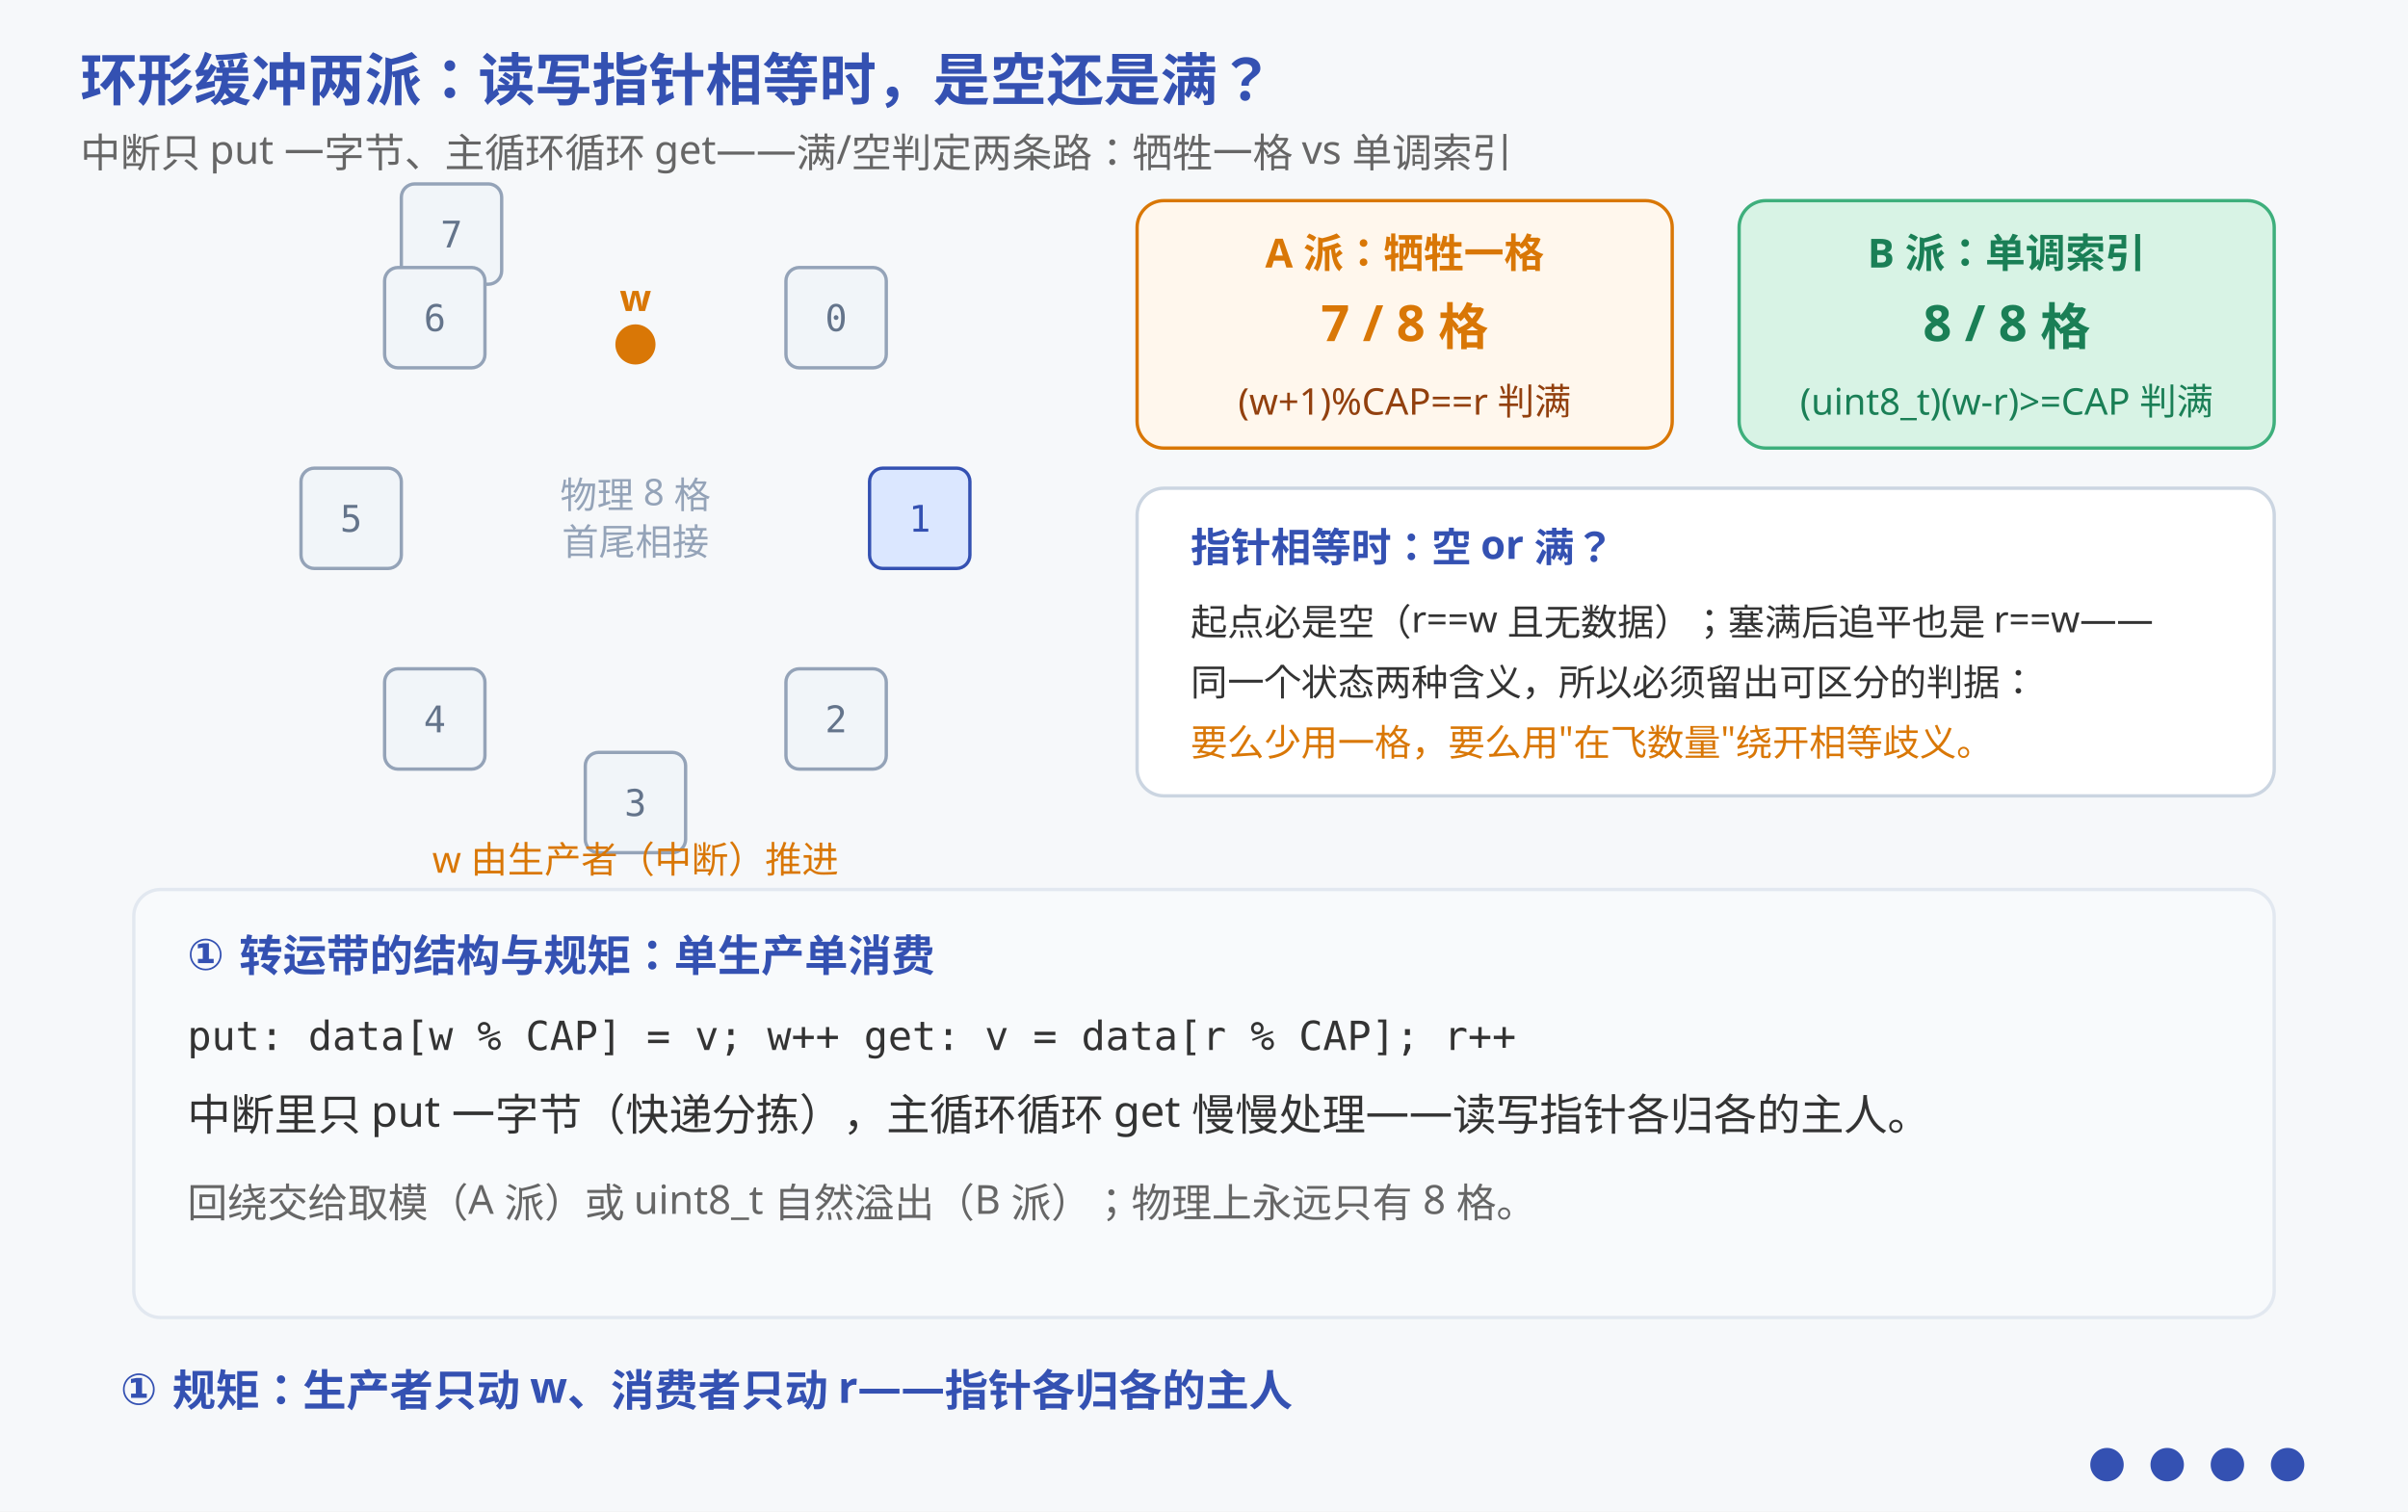
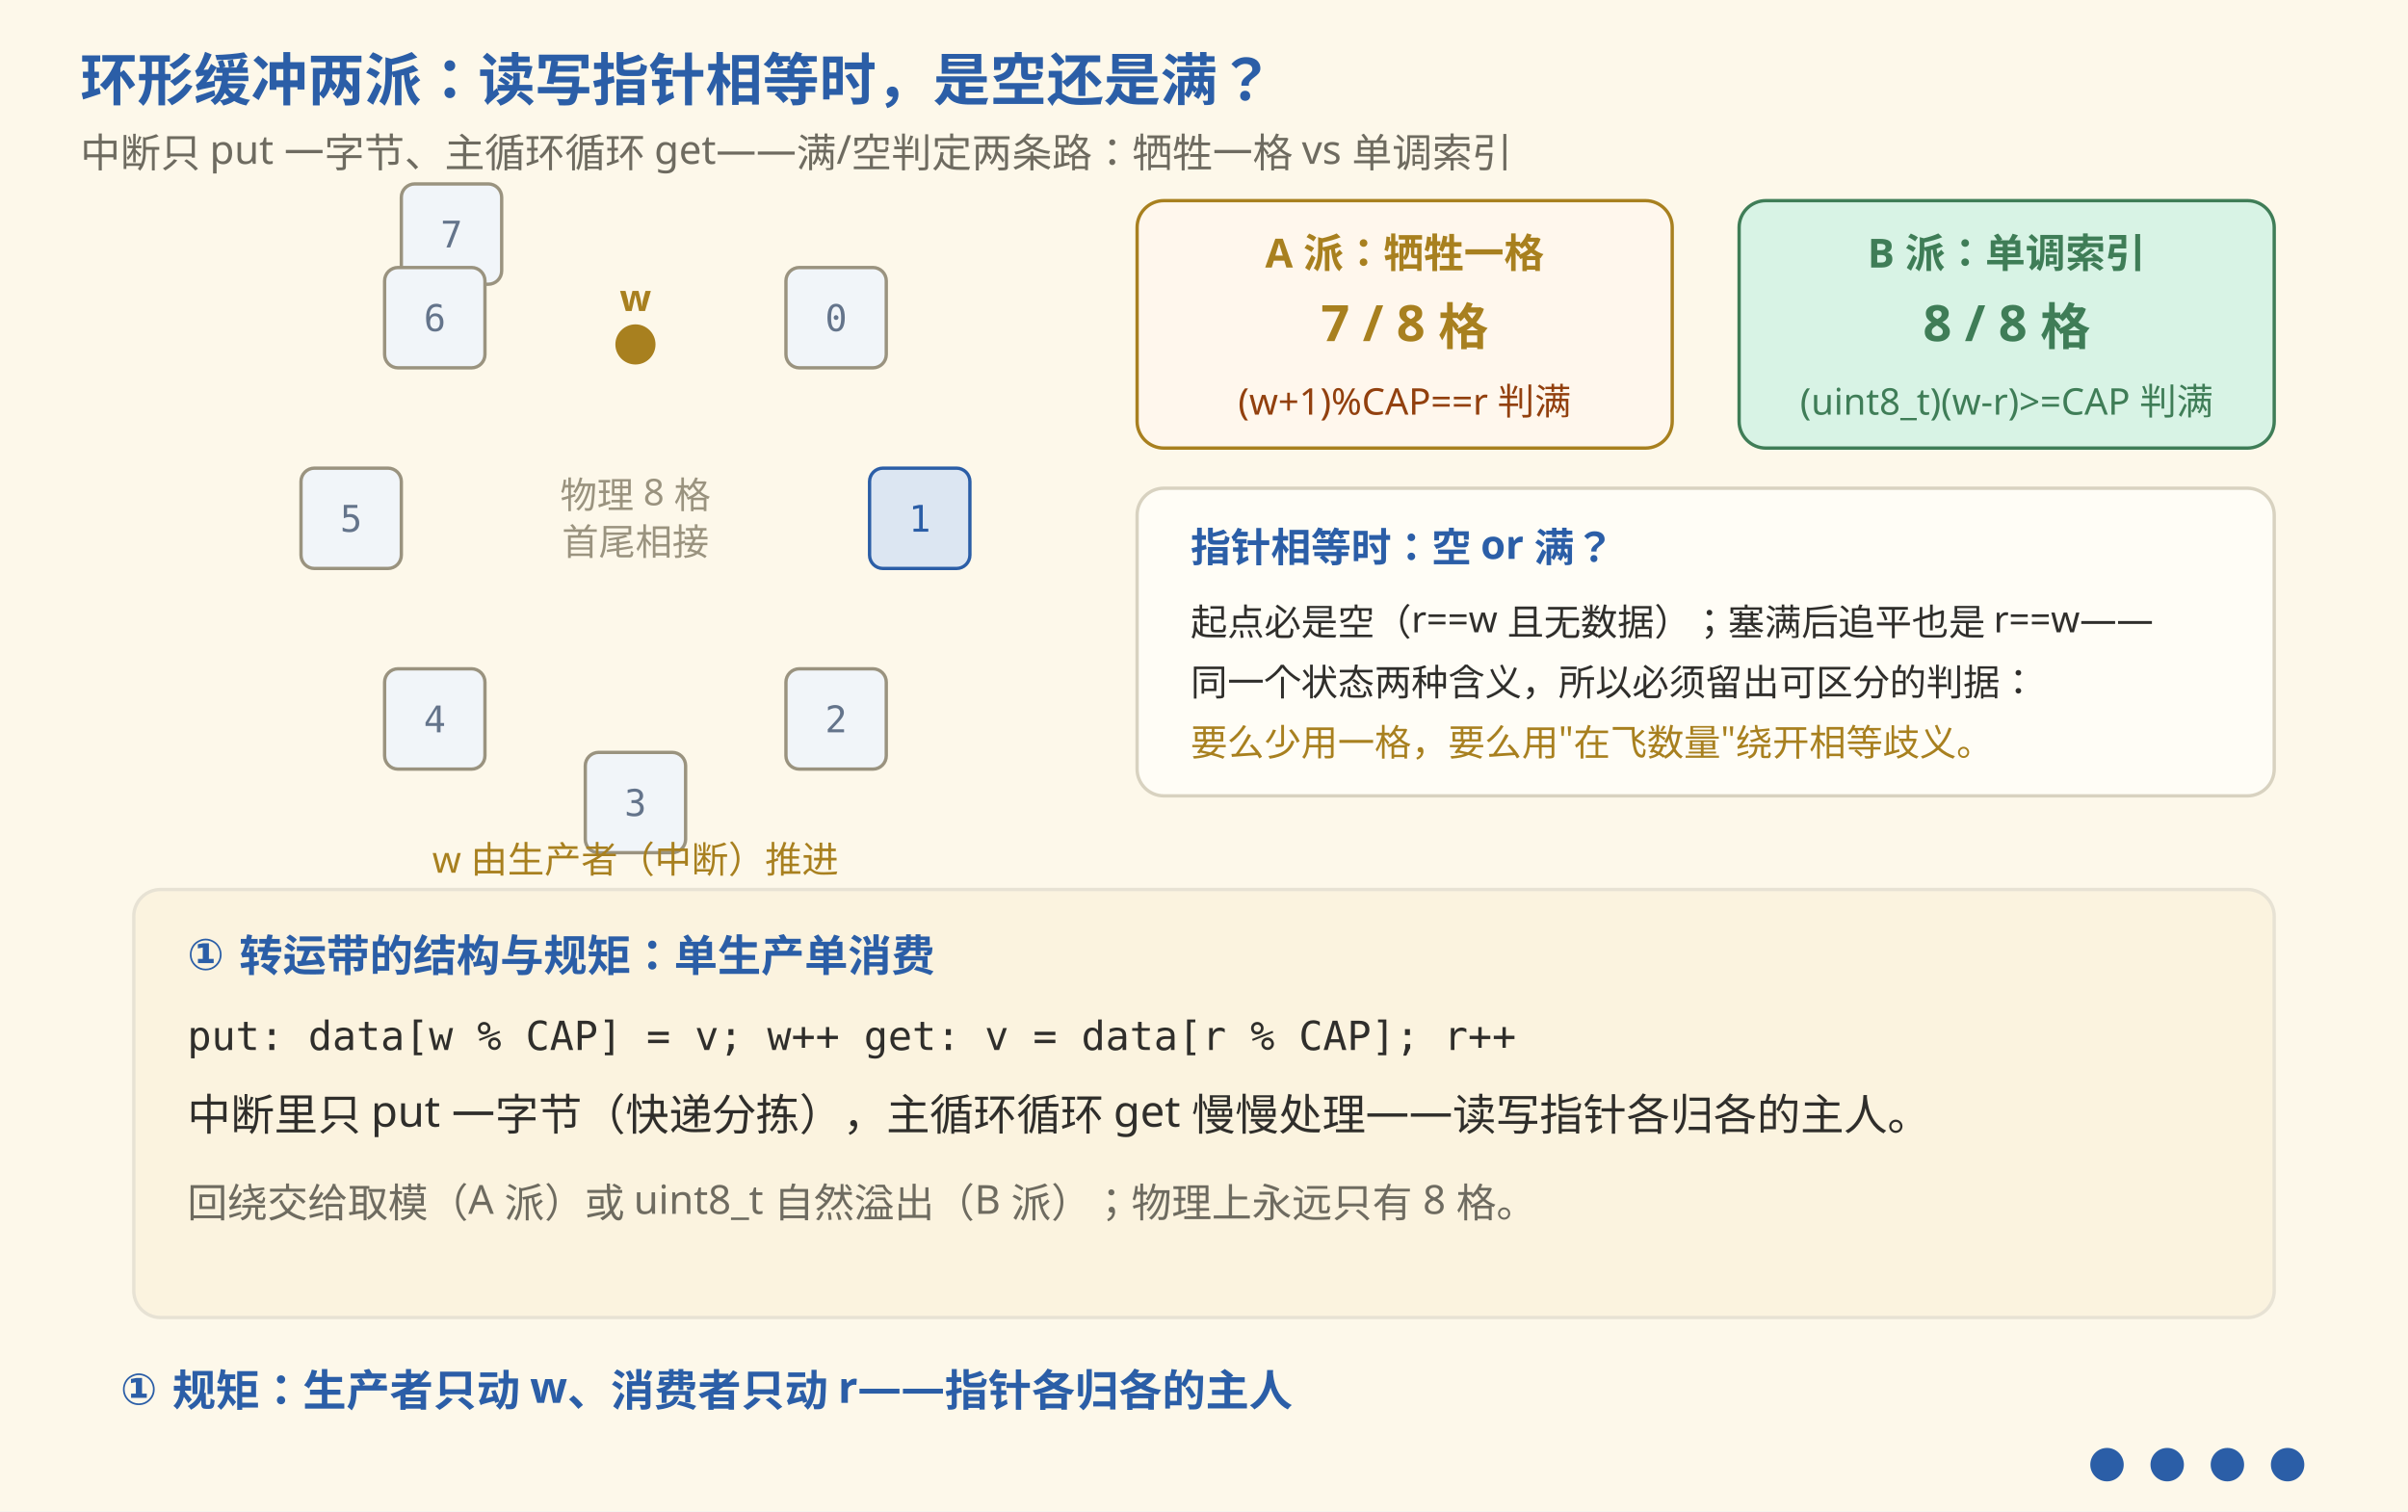
- <svg xmlns="http://www.w3.org/2000/svg" viewBox="0 0 720 452" font-family="'Segoe UI','Microsoft YaHei',sans-serif">
-   <rect width="720" height="452" fill="#f6f8fa" />
-   <text x="24" y="30" font-size="17" font-weight="bold" fill="#3451b2">环形缓冲两派：读写指针相等时，是空还是满？</text>
-   <text x="24" y="50" font-size="12" fill="#666">中断只 put 一字节、主循环循环 get——满/空判定两条路：牺牲一格 vs 单调索引</text>
+ <svg xmlns="http://www.w3.org/2000/svg" viewBox="0 0 720 452" font-family="'Segoe Print','Comic Sans MS','Microsoft YaHei',sans-serif">
+   <rect width="720" height="452" fill="#FDF8EA" />
+   <text x="24" y="30" font-size="17" font-weight="bold" fill="#2B5EA7">环形缓冲两派：读写指针相等时，是空还是满？</text>
+   <text x="24" y="50" font-size="12" fill="#6E6B60">中断只 put 一字节、主循环循环 get——满/空判定两条路：牺牲一格 vs 单调索引</text>
  <g font-size="11" font-family="Consolas,monospace">
-     <rect x="120" y="55" width="30" height="30" rx="4" fill="#f1f5f9" stroke="#94a3b8" />
+     <rect x="120" y="55" width="30" height="30" rx="4" fill="#f1f5f9" stroke="#9A937F" />
    <text x="135" y="74" fill="#64748b" text-anchor="middle">7</text>
-     <rect x="235" y="80" width="30" height="30" rx="4" fill="#f1f5f9" stroke="#94a3b8" />
+     <rect x="235" y="80" width="30" height="30" rx="4" fill="#f1f5f9" stroke="#9A937F" />
    <text x="250" y="99" fill="#64748b" text-anchor="middle">0</text>
-     <rect x="260" y="140" width="30" height="30" rx="4" fill="#dbe7ff" stroke="#3451b2" />
-     <text x="275" y="159" fill="#3451b2" text-anchor="middle">1</text>
-     <rect x="235" y="200" width="30" height="30" rx="4" fill="#f1f5f9" stroke="#94a3b8" />
+     <rect x="260" y="140" width="30" height="30" rx="4" fill="#DCE6F2" stroke="#2B5EA7" />
+     <text x="275" y="159" fill="#2B5EA7" text-anchor="middle">1</text>
+     <rect x="235" y="200" width="30" height="30" rx="4" fill="#f1f5f9" stroke="#9A937F" />
    <text x="250" y="219" fill="#64748b" text-anchor="middle">2</text>
-     <rect x="175" y="225" width="30" height="30" rx="4" fill="#f1f5f9" stroke="#94a3b8" />
+     <rect x="175" y="225" width="30" height="30" rx="4" fill="#f1f5f9" stroke="#9A937F" />
    <text x="190" y="244" fill="#64748b" text-anchor="middle">3</text>
-     <rect x="115" y="200" width="30" height="30" rx="4" fill="#f1f5f9" stroke="#94a3b8" />
+     <rect x="115" y="200" width="30" height="30" rx="4" fill="#f1f5f9" stroke="#9A937F" />
    <text x="130" y="219" fill="#64748b" text-anchor="middle">4</text>
-     <rect x="90" y="140" width="30" height="30" rx="4" fill="#f1f5f9" stroke="#94a3b8" />
+     <rect x="90" y="140" width="30" height="30" rx="4" fill="#f1f5f9" stroke="#9A937F" />
    <text x="105" y="159" fill="#64748b" text-anchor="middle">5</text>
-     <rect x="115" y="80" width="30" height="30" rx="4" fill="#f1f5f9" stroke="#94a3b8" />
+     <rect x="115" y="80" width="30" height="30" rx="4" fill="#f1f5f9" stroke="#9A937F" />
    <text x="130" y="99" fill="#64748b" text-anchor="middle">6</text>
  </g>
  <g transform="translate(190,155)">
    <g>
      <animateTransform attributeName="transform" type="rotate" values="0;360" dur="4s" repeatCount="indefinite" />
-       <circle cx="0" cy="-52" r="6" fill="#d97706" />
-       <text x="0" y="-62" font-size="11" font-weight="bold" fill="#d97706" text-anchor="middle">w</text>
+       <circle cx="0" cy="-52" r="6" fill="#A8801F" />
+       <text x="0" y="-62" font-size="11" font-weight="bold" fill="#A8801F" text-anchor="middle">w</text>
    </g>
  </g>
-   <text x="190" y="152" font-size="11" fill="#94a3b8" text-anchor="middle">物理 8 格</text>
-   <text x="190" y="166" font-size="11" fill="#94a3b8" text-anchor="middle">首尾相接</text>
-   <text x="190" y="261" font-size="11" fill="#d97706" text-anchor="middle">w 由生产者（中断）推进</text>
-   <text x="190" y="275" font-size="11" fill="#3451b2" text-anchor="middle">r 由消费者（主循环）推进</text>
-   <rect x="340" y="60" width="160" height="74" rx="8" fill="#fff7ed" stroke="#d97706" />
-   <text x="420" y="80" font-size="12" font-weight="bold" fill="#d97706" text-anchor="middle">A 派：牺牲一格</text>
-   <text x="420" y="102" font-size="15" font-weight="bold" fill="#d97706" text-anchor="middle">7 / 8 格</text>
+   <text x="190" y="152" font-size="11" fill="#9A937F" text-anchor="middle">物理 8 格</text>
+   <text x="190" y="166" font-size="11" fill="#9A937F" text-anchor="middle">首尾相接</text>
+   <text x="190" y="261" font-size="11" fill="#A8801F" text-anchor="middle">w 由生产者（中断）推进</text>
+   <text x="190" y="275" font-size="11" fill="#2B5EA7" text-anchor="middle">r 由消费者（主循环）推进</text>
+   <rect x="340" y="60" width="160" height="74" rx="8" fill="#fff7ed" stroke="#A8801F" />
+   <text x="420" y="80" font-size="12" font-weight="bold" fill="#A8801F" text-anchor="middle">A 派：牺牲一格</text>
+   <text x="420" y="102" font-size="15" font-weight="bold" fill="#A8801F" text-anchor="middle">7 / 8 格</text>
  <text x="420" y="124" font-size="11" fill="#92400e" text-anchor="middle">(w+1)%CAP==r 判满</text>
-   <rect x="520" y="60" width="160" height="74" rx="8" fill="#d8f3e5" stroke="#3eaf7c" />
-   <text x="600" y="80" font-size="12" font-weight="bold" fill="#1a7f56" text-anchor="middle">B 派：单调索引</text>
-   <text x="600" y="102" font-size="15" font-weight="bold" fill="#1a7f56" text-anchor="middle">8 / 8 格</text>
-   <text x="600" y="124" font-size="11" fill="#1a7f56" text-anchor="middle">(uint8_t)(w-r)&gt;=CAP 判满</text>
-   <rect x="340" y="146" width="340" height="92" rx="8" fill="#ffffff" stroke="#cbd5e1" />
-   <text x="356" y="168" font-size="12" font-weight="bold" fill="#3451b2">指针相等时：空 or 满？</text>
-   <text x="356" y="190" font-size="11" fill="#333">起点必是空（r==w 且无数据）；塞满后追平也是 r==w——</text>
-   <text x="356" y="208" font-size="11" fill="#333">同一个状态两种含义，所以必须留出可区分的判据：</text>
-   <text x="356" y="226" font-size="11" fill="#d97706">要么少用一格，要么用"在飞数量"绕开相等歧义。</text>
+   <rect x="520" y="60" width="160" height="74" rx="8" fill="#d8f3e5" stroke="#3F7D57" />
+   <text x="600" y="80" font-size="12" font-weight="bold" fill="#3F7D57" text-anchor="middle">B 派：单调索引</text>
+   <text x="600" y="102" font-size="15" font-weight="bold" fill="#3F7D57" text-anchor="middle">8 / 8 格</text>
+   <text x="600" y="124" font-size="11" fill="#3F7D57" text-anchor="middle">(uint8_t)(w-r)&gt;=CAP 判满</text>
+   <rect x="340" y="146" width="340" height="92" rx="8" fill="#FFFDF6" stroke="#D8D2C0" />
+   <text x="356" y="168" font-size="12" font-weight="bold" fill="#2B5EA7">指针相等时：空 or 满？</text>
+   <text x="356" y="190" font-size="11" fill="#2F2E2B">起点必是空（r==w 且无数据）；塞满后追平也是 r==w——</text>
+   <text x="356" y="208" font-size="11" fill="#2F2E2B">同一个状态两种含义，所以必须留出可区分的判据：</text>
+   <text x="356" y="226" font-size="11" fill="#A8801F">要么少用一格，要么用"在飞数量"绕开相等歧义。</text>
  <g opacity="1">
    <animate attributeName="opacity" calcMode="discrete" values="1;0;0;0;0" keyTimes="0;0.25;0.5;0.75;1" dur="12s" repeatCount="indefinite" />
-     <rect x="40" y="266" width="640" height="128" rx="8" fill="#f8fafc" stroke="#e2e8f0" />
-     <text x="56" y="290" font-size="13" font-weight="bold" fill="#3451b2">① 转运带的结构与规矩：单生产单消费</text>
-     <text x="56" y="314" font-size="12" font-family="Consolas,monospace" fill="#333">put: data[w % CAP] = v;  w++        get: v = data[r % CAP];  r++</text>
-     <text x="56" y="338" font-size="13" fill="#333">中断里只 put 一字节（快递分拣），主循环循环 get 慢慢处理——读写指针各归各的主人。</text>
-     <text x="56" y="364" font-size="12" fill="#666">回绕交给取模（A 派）或 uint8_t 自然溢出（B 派）；物理上永远只有 8 格。</text>
+     <rect x="40" y="266" width="640" height="128" rx="8" fill="#FBF3DF" stroke="#E7E2D4" />
+     <text x="56" y="290" font-size="13" font-weight="bold" fill="#2B5EA7">① 转运带的结构与规矩：单生产单消费</text>
+     <text x="56" y="314" font-size="12" font-family="Consolas,monospace" fill="#2F2E2B">put: data[w % CAP] = v;  w++        get: v = data[r % CAP];  r++</text>
+     <text x="56" y="338" font-size="13" fill="#2F2E2B">中断里只 put 一字节（快递分拣），主循环循环 get 慢慢处理——读写指针各归各的主人。</text>
+     <text x="56" y="364" font-size="12" fill="#6E6B60">回绕交给取模（A 派）或 uint8_t 自然溢出（B 派）；物理上永远只有 8 格。</text>
  </g>
  <g opacity="0">
    <animate attributeName="opacity" calcMode="discrete" values="0;1;0;0;0" keyTimes="0;0.25;0.5;0.75;1" dur="12s" repeatCount="indefinite" />
-     <rect x="40" y="266" width="640" height="128" rx="8" fill="#f8fafc" stroke="#e2e8f0" />
-     <text x="56" y="290" font-size="13" font-weight="bold" fill="#d97706">② A 派：牺牲一格当哨兵——判定直白，容量 7/8</text>
-     <text x="56" y="314" font-size="12" font-family="Consolas,monospace" fill="#333">满: if ((w + 1) % CAP == r) 拒写        空: if (r == w) 读不到</text>
-     <text x="56" y="338" font-size="13" fill="#333">留一格永远空着：w 的下一格就是 r 时即满——所以物理 8 格永远只能用 7 格。</text>
+     <rect x="40" y="266" width="640" height="128" rx="8" fill="#FBF3DF" stroke="#E7E2D4" />
+     <text x="56" y="290" font-size="13" font-weight="bold" fill="#A8801F">② A 派：牺牲一格当哨兵——判定直白，容量 7/8</text>
+     <text x="56" y="314" font-size="12" font-family="Consolas,monospace" fill="#2F2E2B">满: if ((w + 1) % CAP == r) 拒写        空: if (r == w) 读不到</text>
+     <text x="56" y="338" font-size="13" fill="#2F2E2B">留一格永远空着：w 的下一格就是 r 时即满——所以物理 8 格永远只能用 7 格。</text>
    <text x="56" y="364" font-size="12" fill="#92400e">实测：A 派可用 7 格；"满写被拒"路径确实触发（n_refused &gt; 0）。</text>
  </g>
  <g opacity="0">
    <animate attributeName="opacity" calcMode="discrete" values="0;0;1;0;0" keyTimes="0;0.25;0.5;0.75;1" dur="12s" repeatCount="indefinite" />
-     <rect x="40" y="266" width="640" height="128" rx="8" fill="#f8fafc" stroke="#e2e8f0" />
-     <text x="56" y="290" font-size="13" font-weight="bold" fill="#1a7f56">③ B 派：单调索引——指针永不取模，容量 8/8</text>
-     <text x="56" y="314" font-size="12" font-family="Consolas,monospace" fill="#333">满: if ((uint8_t)(w - r) &gt;= CAP) 拒写      寻址: data[w % CAP]</text>
-     <text x="56" y="338" font-size="13" fill="#333">w 一路加到 255 再自然回绕到 0；模 256 的无符号减法让"在飞数"跨回绕依旧正确——不用写回绕判断。</text>
-     <text x="56" y="364" font-size="12" fill="#1a7f56">实测：B 派可用 8 格，长跑确实跨过 255→0，且 q.w == n_put % 256 逐拍吻合。</text>
+     <rect x="40" y="266" width="640" height="128" rx="8" fill="#FBF3DF" stroke="#E7E2D4" />
+     <text x="56" y="290" font-size="13" font-weight="bold" fill="#3F7D57">③ B 派：单调索引——指针永不取模，容量 8/8</text>
+     <text x="56" y="314" font-size="12" font-family="Consolas,monospace" fill="#2F2E2B">满: if ((uint8_t)(w - r) &gt;= CAP) 拒写      寻址: data[w % CAP]</text>
+     <text x="56" y="338" font-size="13" fill="#2F2E2B">w 一路加到 255 再自然回绕到 0；模 256 的无符号减法让"在飞数"跨回绕依旧正确——不用写回绕判断。</text>
+     <text x="56" y="364" font-size="12" fill="#3F7D57">实测：B 派可用 8 格，长跑确实跨过 255→0，且 q.w == n_put % 256 逐拍吻合。</text>
  </g>
  <g opacity="0">
    <animate attributeName="opacity" calcMode="discrete" values="0;0;0;1;0" keyTimes="0;0.25;0.5;0.75;1" dur="12s" repeatCount="indefinite" />
-     <rect x="40" y="266" width="640" height="128" rx="8" fill="#f8fafc" stroke="#e2e8f0" />
-     <text x="56" y="290" font-size="13" font-weight="bold" fill="#3451b2">④ 顺序即正确性：发布与获取必须对称</text>
-     <text x="56" y="314" font-size="12" font-family="Consolas,monospace" fill="#333">生产: data[w%CAP]=v; fence(release); w++   /* 先写货，再发指针 */</text>
-     <text x="56" y="338" font-size="12" font-family="Consolas,monospace" fill="#333">消费: 读 r; fence(acquire); v=data[r%CAP]  /* 先见指针，再取货 */</text>
-     <text x="56" y="364" font-size="12" fill="#dc2626">顺序反了＝消费者读到还没写进去的空槽——单生产单消费 bug 的经典形态（C3 屏障）。</text>
+     <rect x="40" y="266" width="640" height="128" rx="8" fill="#FBF3DF" stroke="#E7E2D4" />
+     <text x="56" y="290" font-size="13" font-weight="bold" fill="#2B5EA7">④ 顺序即正确性：发布与获取必须对称</text>
+     <text x="56" y="314" font-size="12" font-family="Consolas,monospace" fill="#2F2E2B">生产: data[w%CAP]=v; fence(release); w++   /* 先写货，再发指针 */</text>
+     <text x="56" y="338" font-size="12" font-family="Consolas,monospace" fill="#2F2E2B">消费: 读 r; fence(acquire); v=data[r%CAP]  /* 先见指针，再取货 */</text>
+     <text x="56" y="364" font-size="12" fill="#B3392F">顺序反了＝消费者读到还没写进去的空槽——单生产单消费 bug 的经典形态（C3 屏障）。</text>
  </g>
-   <g font-size="13" font-weight="bold" fill="#3451b2">
+   <g font-size="13" font-weight="bold" fill="#2B5EA7">
    <g opacity="1">
      <animate attributeName="opacity" calcMode="discrete" values="1;0;0;0;1" keyTimes="0;0.25;0.5;0.75;1" dur="12s" repeatCount="indefinite" />
      <text x="36" y="420">① 规矩：生产者只动 w、消费者只动 r——指针各归各的主人</text>
    </g>
    <g opacity="0">
      <animate attributeName="opacity" calcMode="discrete" values="0;1;0;0;0" keyTimes="0;0.25;0.5;0.75;1" dur="12s" repeatCount="indefinite" />
      <text x="36" y="420">② A 派：满=(w+1)%8==r——牺牲一格当哨兵，直白但浪费一格</text>
    </g>
    <g opacity="0">
      <animate attributeName="opacity" calcMode="discrete" values="0;0;1;0;0" keyTimes="0;0.25;0.5;0.75;1" dur="12s" repeatCount="indefinite" />
      <text x="36" y="420">③ B 派：满=(uint8_t)(w-r)&gt;=8——无符号减法天然抗回绕，8 格全用</text>
    </g>
    <g opacity="0">
      <animate attributeName="opacity" calcMode="discrete" values="0;0;0;1;0" keyTimes="0;0.25;0.5;0.75;1" dur="12s" repeatCount="indefinite" />
      <text x="36" y="420">④ 顺序即正确性：先货后指针（release）/ 先指针后货（acquire）</text>
    </g>
  </g>
-   <g transform="translate(630,438)" fill="#3451b2">
+   <g transform="translate(630,438)" fill="#2B5EA7">
    <circle cx="0" cy="0" r="5">
      <animate attributeName="opacity" calcMode="discrete" values="1;0.2;0.2;0.2;0.2" keyTimes="0;0.25;0.5;0.75;1" dur="12s" repeatCount="indefinite" />
    </circle>
    <circle cx="18" cy="0" r="5">
      <animate attributeName="opacity" calcMode="discrete" values="0.2;1;0.2;0.2;0.2" keyTimes="0;0.25;0.5;0.75;1" dur="12s" repeatCount="indefinite" />
    </circle>
    <circle cx="36" cy="0" r="5">
      <animate attributeName="opacity" calcMode="discrete" values="0.2;0.2;1;0.2;0.2" keyTimes="0;0.25;0.5;0.75;1" dur="12s" repeatCount="indefinite" />
    </circle>
    <circle cx="54" cy="0" r="5">
      <animate attributeName="opacity" calcMode="discrete" values="0.2;0.2;0.2;1;0.2" keyTimes="0;0.25;0.5;0.75;1" dur="12s" repeatCount="indefinite" />
    </circle>
  </g>
</svg>
